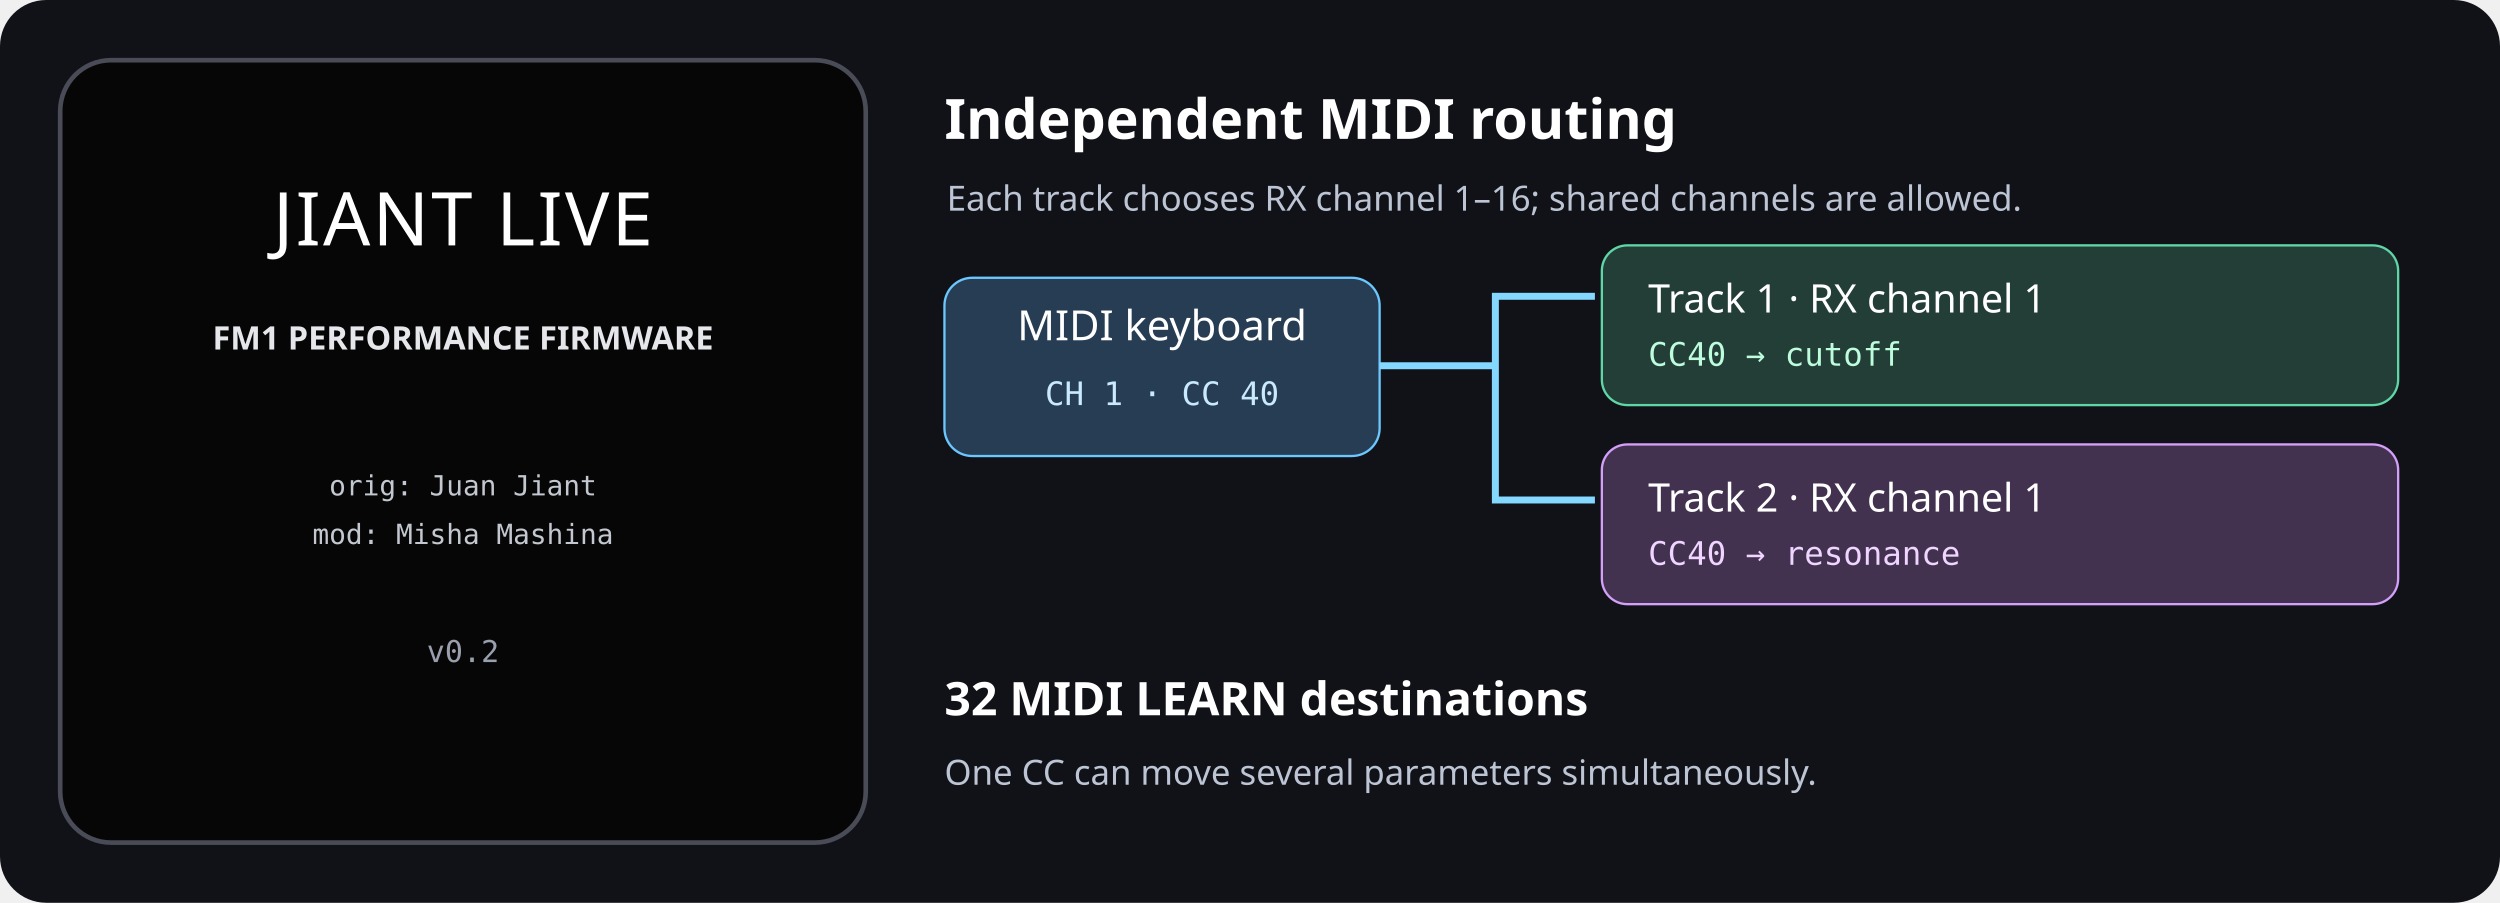
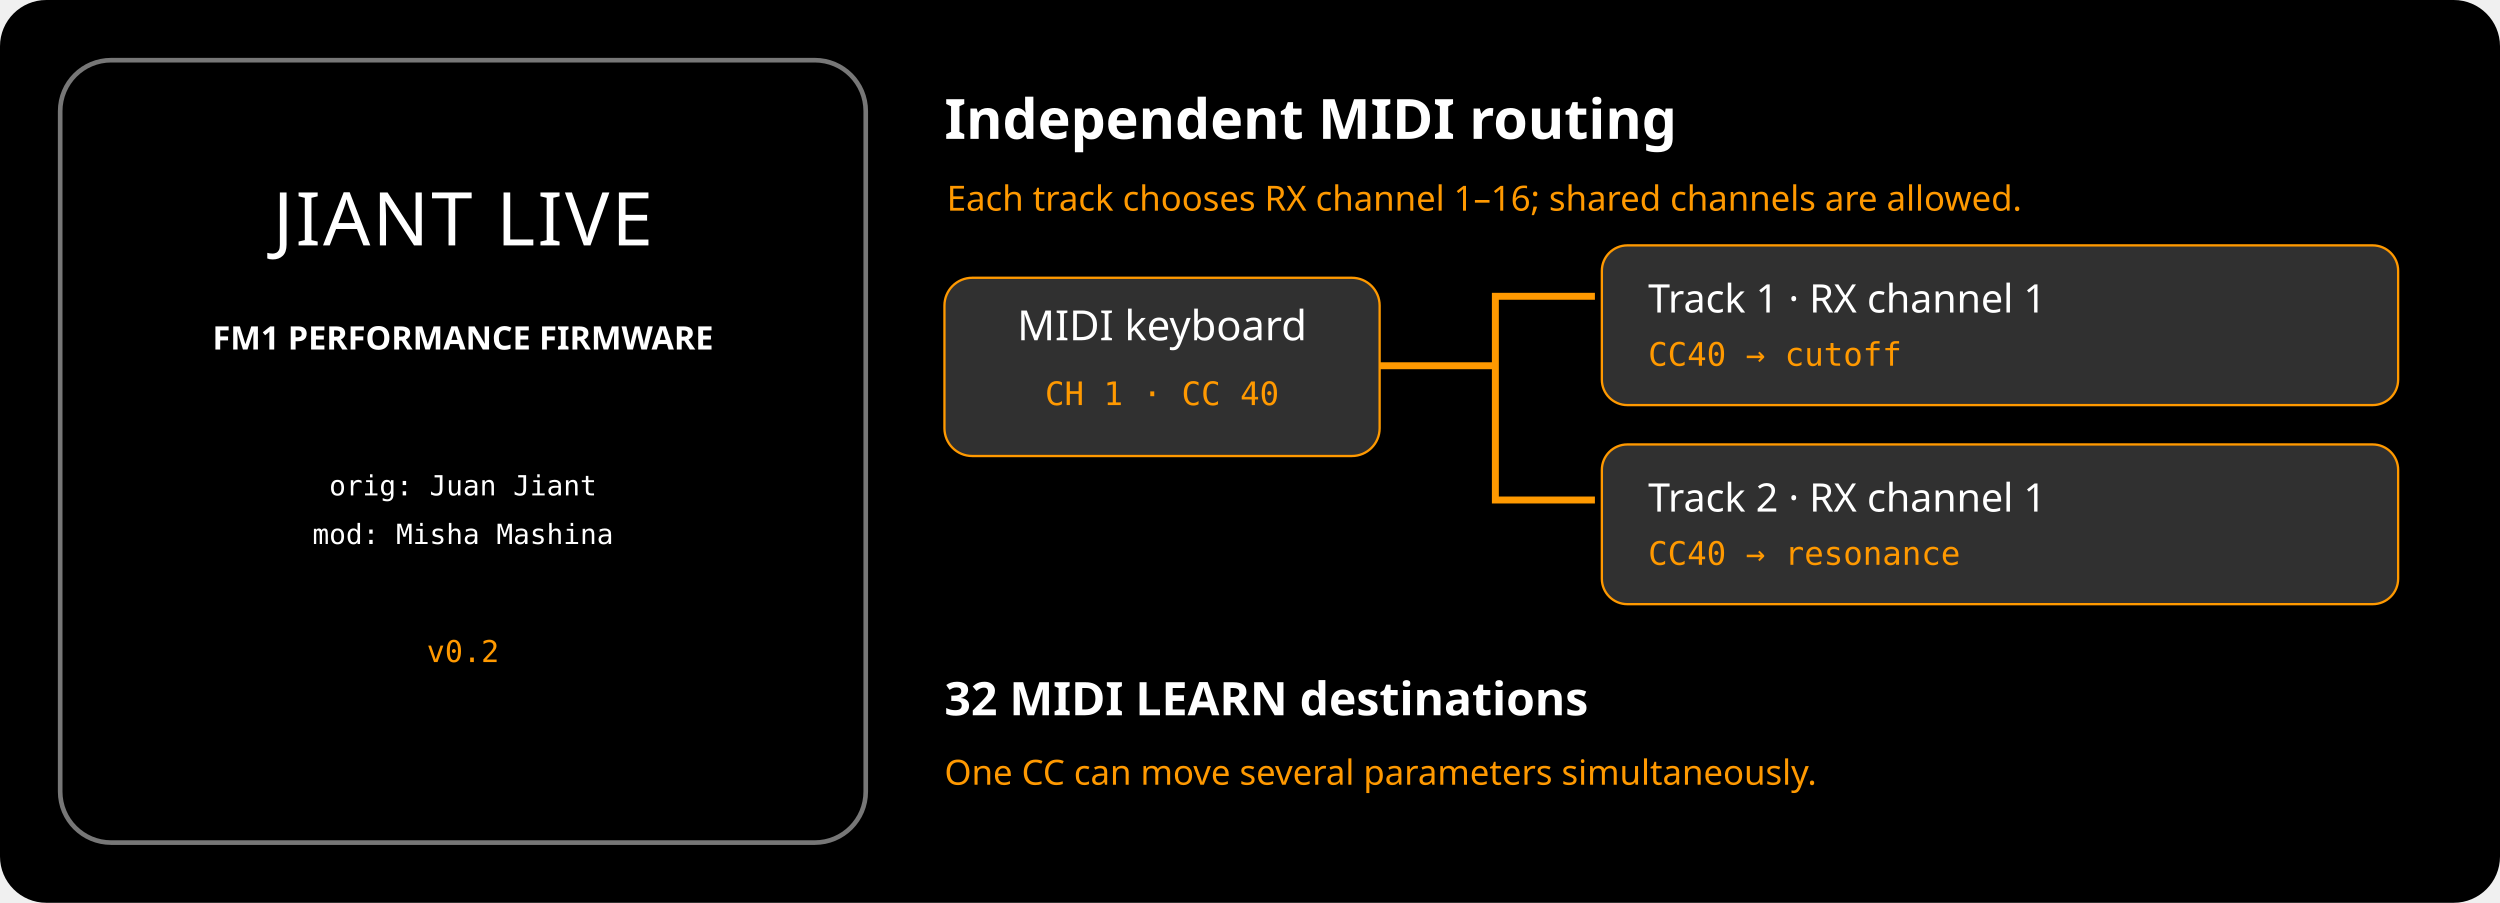
<svg xmlns="http://www.w3.org/2000/svg" width="1080" height="390" viewBox="0 0 1080 390" role="img" aria-labelledby="t d">
-   <rect width="1080" height="390" rx="20" fill="#101218" />
-   <rect x="26" y="26" width="348" height="338" rx="22" fill="#060606" stroke="#494b57" stroke-width="2" />
+   <rect width="1080" height="390" rx="20" fill="#000000" />
+   <rect x="26" y="26" width="348" height="338" rx="22" fill="#000000" stroke="#777777" stroke-width="2" />
  <text x="200" y="106" font-size="32" text-anchor="middle" font-family="sans-serif" fill="#fff" letter-spacing="1">JIANT LIVE</text>
-   <text x="200" y="151" font-size="14" font-weight="bold" text-anchor="middle" font-family="sans-serif" fill="#e5e7eb">FM1 PERFORMANCE FIRMWARE</text>
-   <text x="200" y="214" font-size="12" text-anchor="middle" font-family="monospace" fill="#c3c7cf">orig: Juan Jiant</text>
-   <text x="200" y="235" font-size="12" text-anchor="middle" font-family="monospace" fill="#c3c7cf">mod: Misha Mashina</text>
-   <text x="200" y="286" font-size="13" text-anchor="middle" font-family="monospace" fill="#9a9fad">v0.2</text>
+   <text x="200" y="151" font-size="14" font-weight="bold" text-anchor="middle" font-family="sans-serif" fill="#ffffff">FM1 PERFORMANCE FIRMWARE</text>
+   <text x="200" y="214" font-size="12" text-anchor="middle" font-family="monospace" fill="#ffffff">orig: Juan Jiant</text>
+   <text x="200" y="235" font-size="12" text-anchor="middle" font-family="monospace" fill="#ffffff">mod: Misha Mashina</text>
+   <text x="200" y="286" font-size="13" text-anchor="middle" font-family="monospace" fill="#ff9900">v0.2</text>
  <text x="408" y="60" font-size="24" font-family="sans-serif" font-weight="bold" fill="#fff">Independent MIDI routing</text>
-   <text x="409" y="91" font-size="15" font-family="sans-serif" fill="#bdc5d4">Each track chooses RX channel 1–16; shared channels are allowed.</text>
-   <rect x="408" y="120" width="188" height="77" rx="12" fill="#273d53" stroke="#6cc7ff" />
+   <text x="409" y="91" font-size="15" font-family="sans-serif" fill="#ff9900">Each track chooses RX channel 1–16; shared channels are allowed.</text>
+   <rect x="408" y="120" width="188" height="77" rx="12" fill="#303030" stroke="#ff9900" />
  <text x="502" y="147" text-anchor="middle" font-size="18" font-family="sans-serif" fill="#fff">MIDI keyboard</text>
-   <text x="502" y="175" text-anchor="middle" font-family="monospace" font-size="14" fill="#c9e9ff">CH 1 · CC 40</text>
-   <path d="M596 158 H646 V128 H689 M646 158 V216 H689" stroke="#84d7ff" stroke-width="3" fill="none" />
-   <rect x="692" y="106" width="344" height="69" rx="11" fill="#233d37" stroke="#60d6a7" />
+   <text x="502" y="175" text-anchor="middle" font-family="monospace" font-size="14" fill="#ff9900">CH 1 · CC 40</text>
+   <path d="M596 158 H646 V128 H689 M646 158 V216 H689" stroke="#ff9900" stroke-width="3" fill="none" />
+   <rect x="692" y="106" width="344" height="69" rx="11" fill="#303030" stroke="#ff9900" />
  <text x="712" y="135" font-size="17" font-family="sans-serif" fill="#fff">Track 1 · RX channel 1</text>
-   <text x="712" y="158" font-size="14" font-family="monospace" fill="#bdfcdd">CC40 → cutoff</text>
-   <rect x="692" y="192" width="344" height="69" rx="11" fill="#43324f" stroke="#d49ff9" />
+   <text x="712" y="158" font-size="14" font-family="monospace" fill="#ff9900">CC40 → cutoff</text>
+   <rect x="692" y="192" width="344" height="69" rx="11" fill="#303030" stroke="#ff9900" />
  <text x="712" y="221" font-size="17" font-family="sans-serif" fill="#fff">Track 2 · RX channel 1</text>
-   <text x="712" y="244" font-size="14" font-family="monospace" fill="#efd5ff">CC40 → resonance</text>
+   <text x="712" y="244" font-size="14" font-family="monospace" fill="#ff9900">CC40 → resonance</text>
  <text x="408" y="309" font-size="20" font-family="sans-serif" font-weight="bold" fill="#fff">32 MIDI LEARN destinations</text>
-   <text x="408" y="339" font-size="15" font-family="sans-serif" fill="#bdc5d4">One CC can move several parameters simultaneously.</text>
+   <text x="408" y="339" font-size="15" font-family="sans-serif" fill="#ff9900">One CC can move several parameters simultaneously.</text>
</svg>
